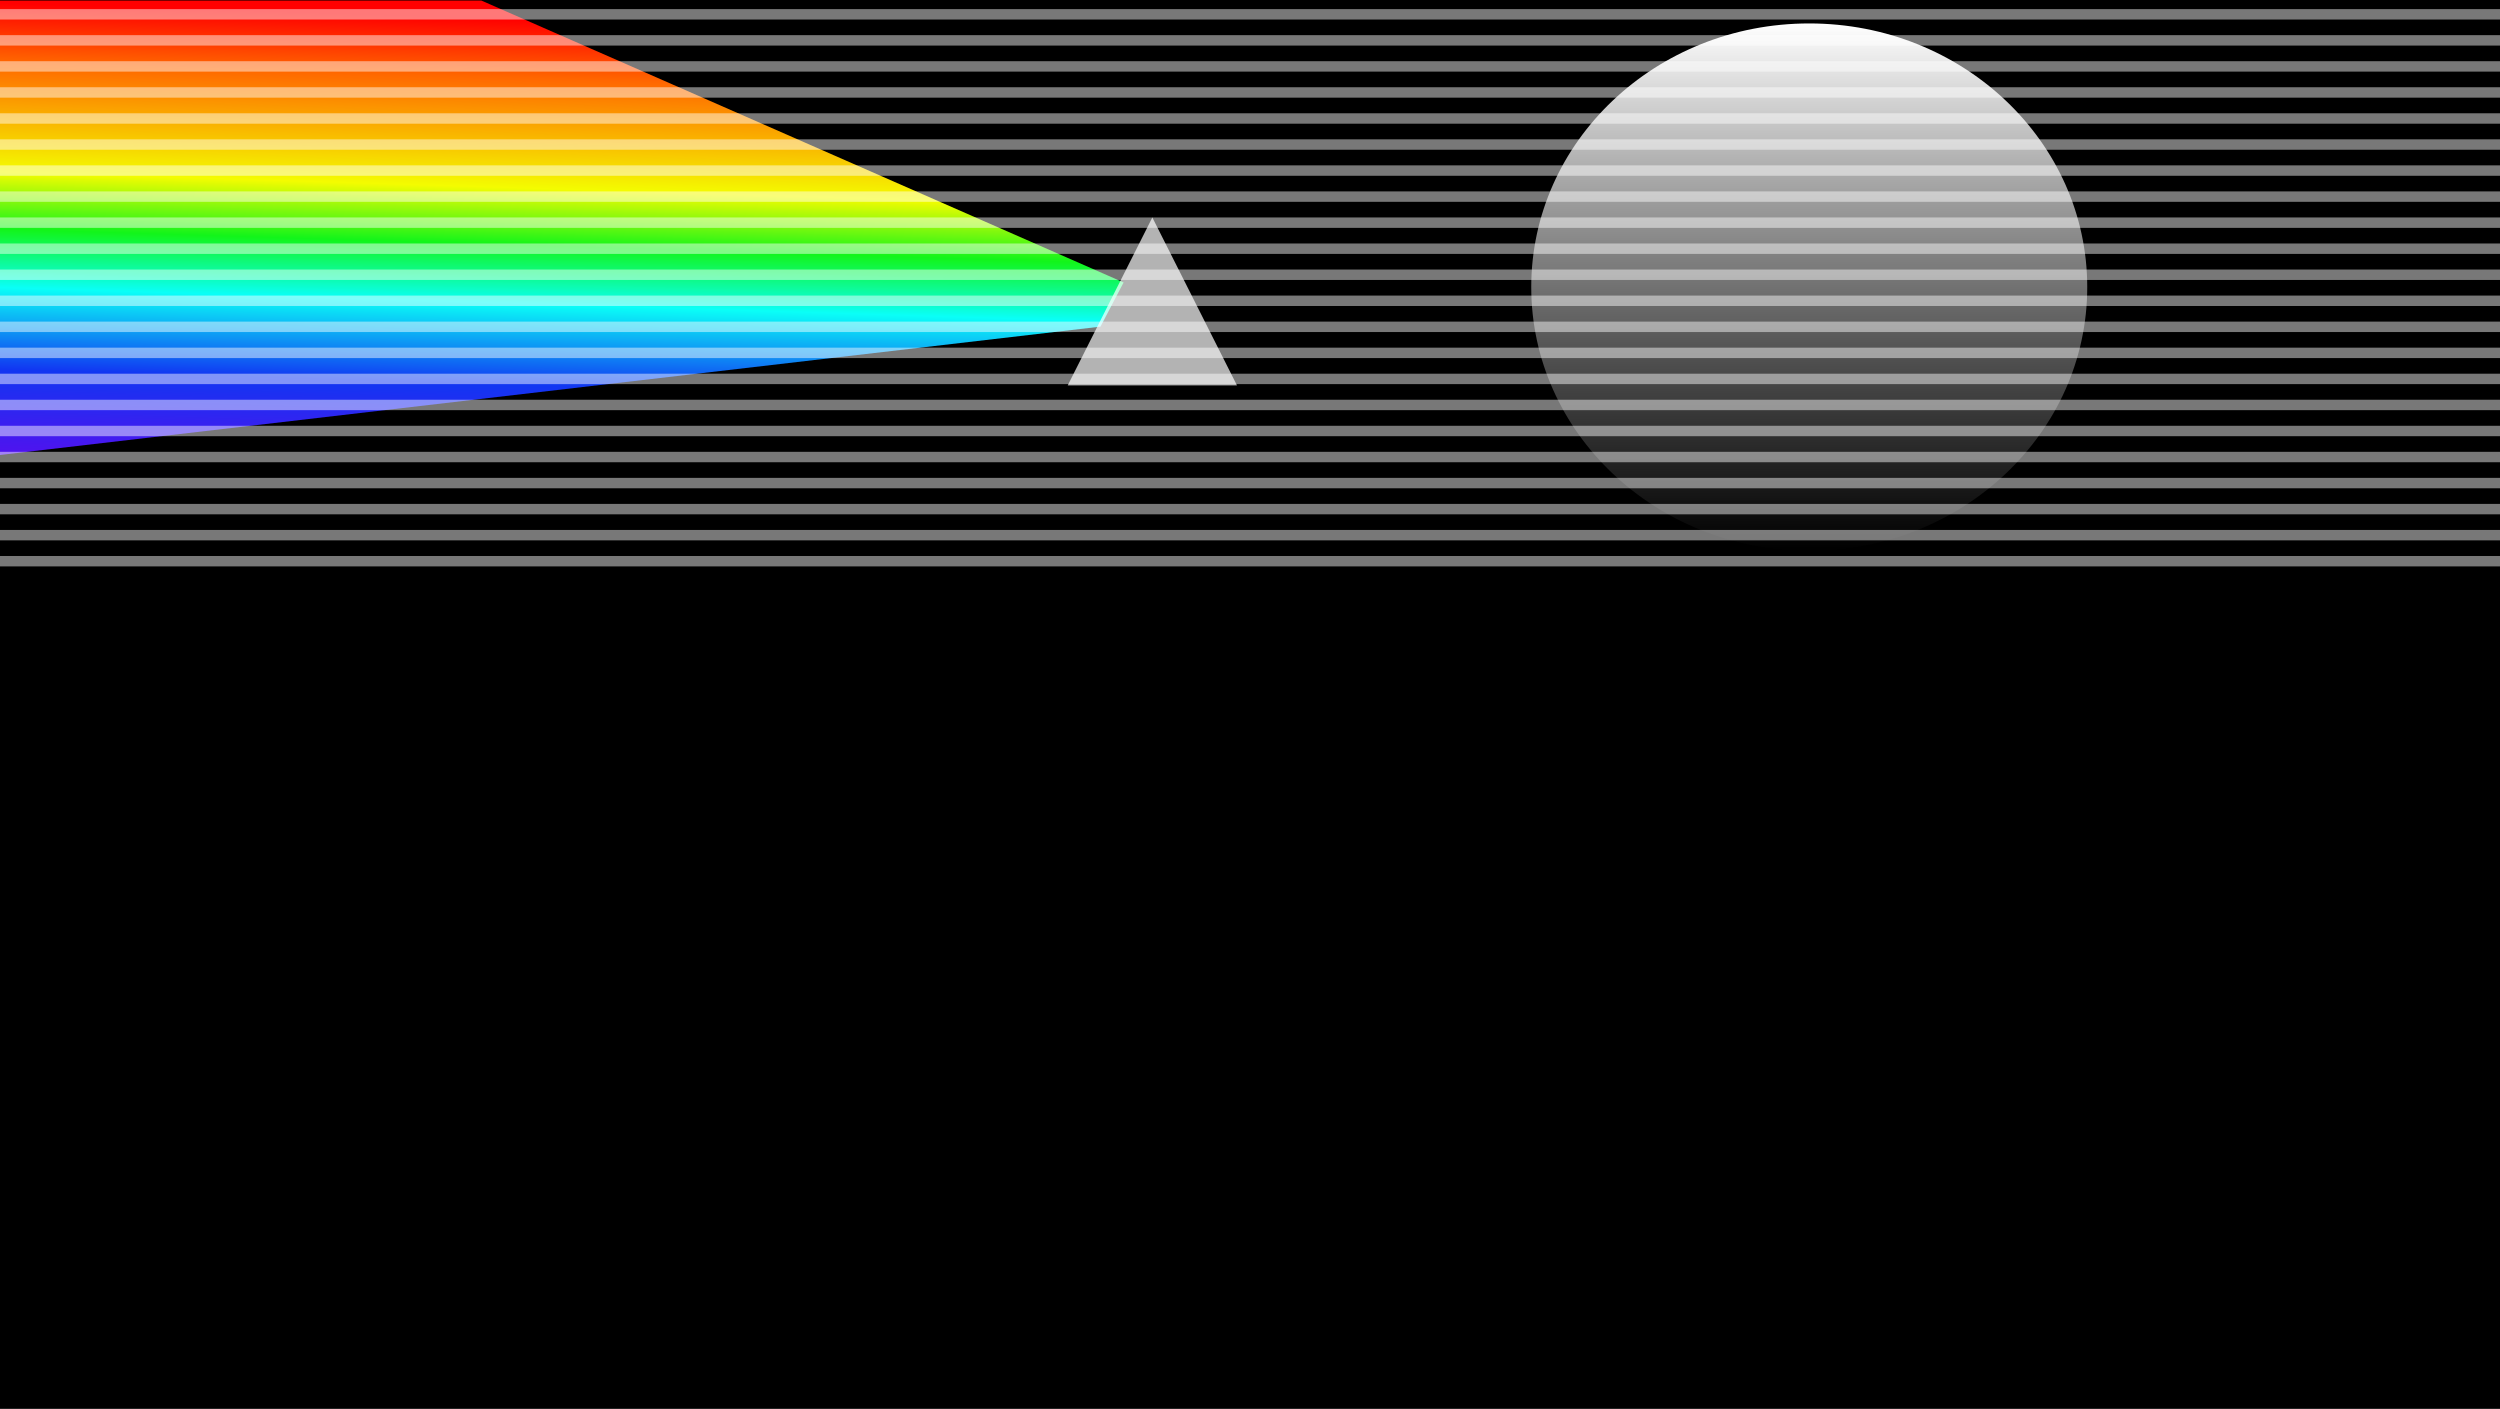
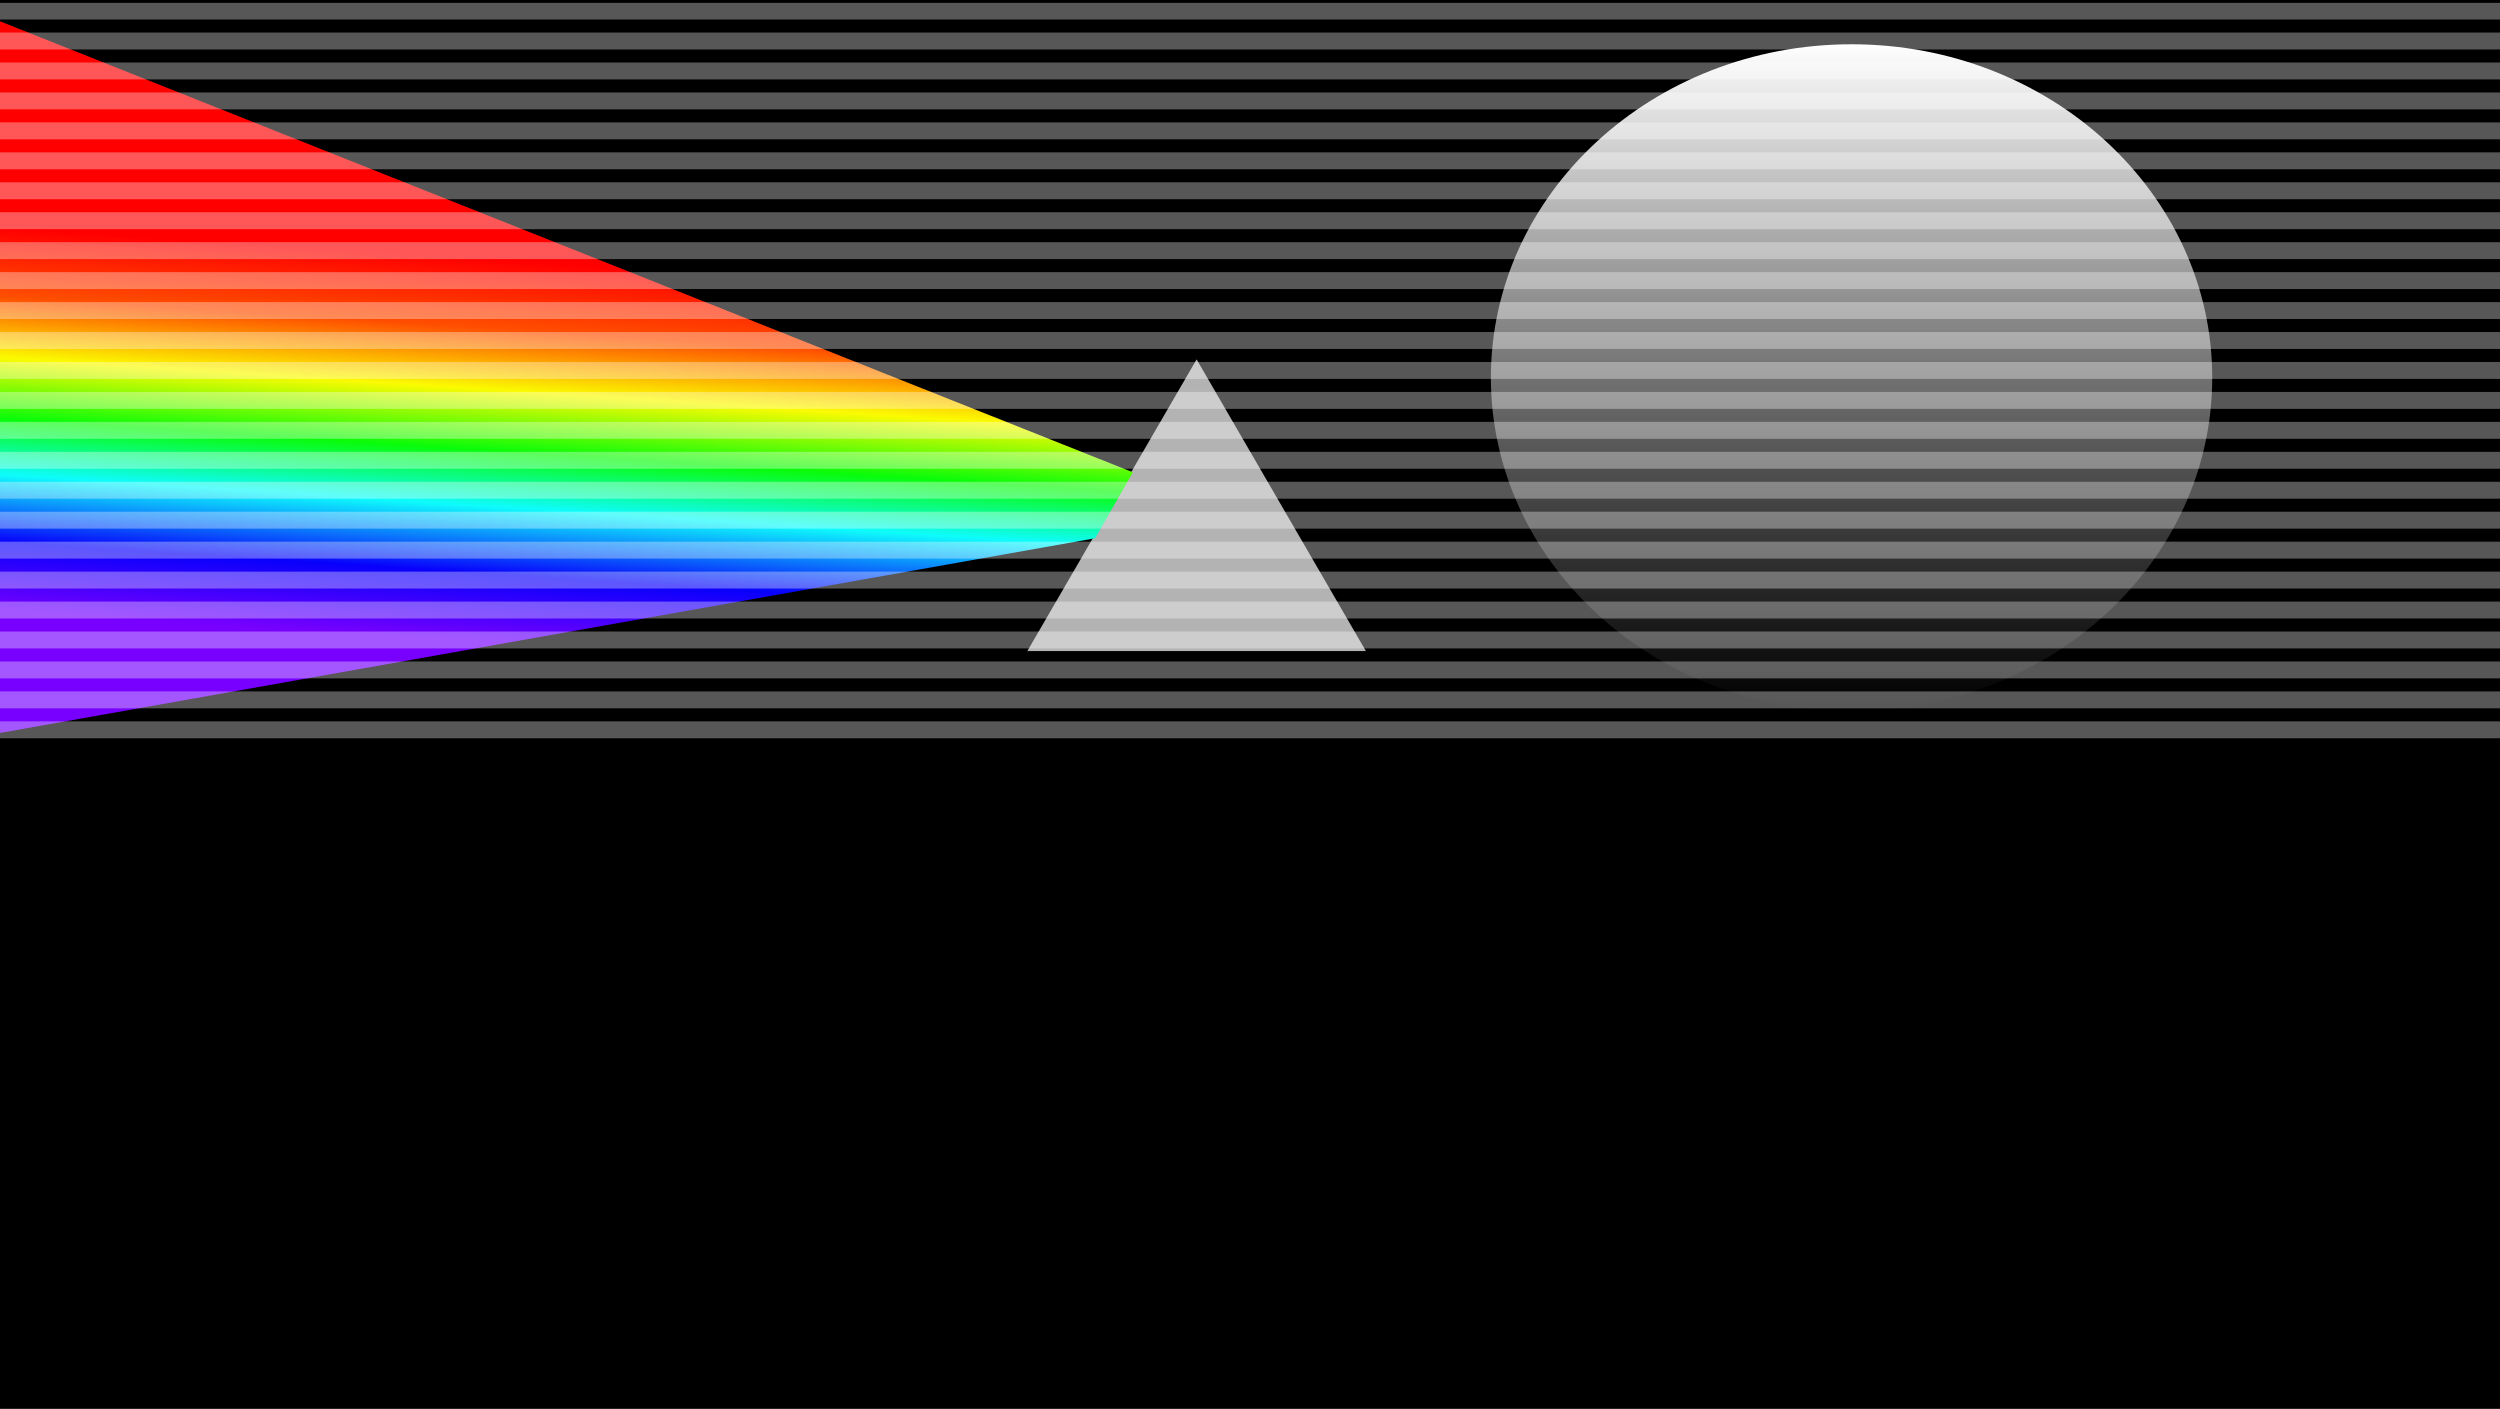
<svg xmlns="http://www.w3.org/2000/svg" width="1920" height="1082" viewBox="0 0 1920 1082">
  <defs>
    <linearGradient id="linear-gradient" x1="0.5" x2="0.5" y2="1" gradientUnits="objectBoundingBox">
      <stop offset="0" stop-color="#fff" />
      <stop offset="1" stop-opacity="0.78" />
    </linearGradient>
-     <linearGradient id="linear-gradient-2" x1="0.513" y1="0.046" x2="0.438" y2="1.028" gradientUnits="objectBoundingBox">
+     <linearGradient id="linear-gradient-2" x1="0.652" y1="0.358" x2="0.597" y2="0.89" gradientUnits="objectBoundingBox">
      <stop offset="0" stop-color="red" />
-       <stop offset="0.129" stop-color="#f60" />
-       <stop offset="0.375" stop-color="#f4fc00" />
-       <stop offset="0.502" stop-color="#12f51a" />
-       <stop offset="0.632" stop-color="#0afff7" />
-       <stop offset="0.814" stop-color="#1136f2" />
-       <stop offset="1" stop-color="#4f13ef" />
+       <stop offset="0.18" stop-color="#ff4f00" />
+       <stop offset="0.339" stop-color="#fbfb00" />
+       <stop offset="0.498" stop-color="#09fc09" />
+       <stop offset="0.644" stop-color="#0efcfc" />
+       <stop offset="0.82" stop-color="#0800fc" />
+       <stop offset="1" stop-color="#70f" />
    </linearGradient>
+     <clipPath id="clip-path">
+       <rect width="1920" height="569" fill="none" />
+     </clipPath>
  </defs>
  <g id="bg4" transform="translate(0 2)">
    <rect id="Rechteck_1" data-name="Rechteck 1" width="1920" height="1082" transform="translate(0 -2)" />
-     <ellipse id="Ellipse_1" data-name="Ellipse 1" cx="213.5" cy="202.5" rx="213.5" ry="202.5" transform="translate(1176 16)" fill="url(#linear-gradient)" />
-     <path id="Pfad_1" data-name="Pfad 1" d="M858.082,214.925,364.75-1.616H-4.848V347.435L840.307,248.86Z" transform="translate(4.848)" fill="url(#linear-gradient-2)" />
-     <path id="Polygon_1" data-name="Polygon 1" d="M65,0l65,129H0Z" transform="translate(820 165)" fill="rgba(255,255,255,0.7)" />
-     <g id="grid" transform="translate(0 -11)" opacity="0.47" style="isolation: isolate">
-       <rect id="Rechteck_2" data-name="Rechteck 2" width="1920" height="8" transform="translate(0 16)" fill="#fff" />
-       <rect id="Rechteck_2-2" data-name="Rechteck 2" width="1920" height="8" transform="translate(0 36)" fill="#fff" />
-       <rect id="Rechteck_2-3" data-name="Rechteck 2" width="1920" height="8" transform="translate(0 56)" fill="#fff" />
-       <rect id="Rechteck_2-4" data-name="Rechteck 2" width="1920" height="8" transform="translate(0 76)" fill="#fff" />
-       <rect id="Rechteck_2-5" data-name="Rechteck 2" width="1920" height="8" transform="translate(0 96)" fill="#fff" />
-       <rect id="Rechteck_2-6" data-name="Rechteck 2" width="1920" height="8" transform="translate(0 116)" fill="#fff" />
-       <rect id="Rechteck_2-7" data-name="Rechteck 2" width="1920" height="8" transform="translate(0 136)" fill="#fff" />
-       <rect id="Rechteck_2-8" data-name="Rechteck 2" width="1920" height="8" transform="translate(0 156)" fill="#fff" />
-       <rect id="Rechteck_2-9" data-name="Rechteck 2" width="1920" height="8" transform="translate(0 176)" fill="#fff" />
-       <rect id="Rechteck_2-10" data-name="Rechteck 2" width="1920" height="8" transform="translate(0 196)" fill="#fff" />
-       <rect id="Rechteck_2-11" data-name="Rechteck 2" width="1920" height="8" transform="translate(0 216)" fill="#fff" />
-       <rect id="Rechteck_2-12" data-name="Rechteck 2" width="1920" height="8" transform="translate(0 236)" fill="#fff" />
-       <rect id="Rechteck_2-13" data-name="Rechteck 2" width="1920" height="8" transform="translate(0 256)" fill="#fff" />
-       <rect id="Rechteck_2-14" data-name="Rechteck 2" width="1920" height="8" transform="translate(0 276)" fill="#fff" />
-       <rect id="Rechteck_2-15" data-name="Rechteck 2" width="1920" height="8" transform="translate(0 296)" fill="#fff" />
-       <rect id="Rechteck_2-16" data-name="Rechteck 2" width="1920" height="8" transform="translate(0 316)" fill="#fff" />
-       <rect id="Rechteck_2-17" data-name="Rechteck 2" width="1920" height="8" transform="translate(0 336)" fill="#fff" />
-       <rect id="Rechteck_2-18" data-name="Rechteck 2" width="1920" height="8" transform="translate(0 356)" fill="#fff" />
-       <rect id="Rechteck_2-19" data-name="Rechteck 2" width="1920" height="8" transform="translate(0 376)" fill="#fff" />
-       <rect id="Rechteck_2-20" data-name="Rechteck 2" width="1920" height="8" transform="translate(0 396)" fill="#fff" />
-       <rect id="Rechteck_2-21" data-name="Rechteck 2" width="1920" height="8" transform="translate(0 416)" fill="#fff" />
-       <rect id="Rechteck_2-22" data-name="Rechteck 2" width="1920" height="8" transform="translate(0 436)" fill="#fff" />
+     <ellipse id="Ellipse_1" data-name="Ellipse 1" cx="277" cy="256" rx="277" ry="256" transform="translate(1145 32)" fill="url(#linear-gradient)" />
+     <path id="Polygon_1" data-name="Polygon 1" d="M130,0,260,224H0Z" transform="translate(789 274)" fill="rgba(255,255,255,0.7)" />
+     <path id="Pfad_1" data-name="Pfad 1" d="M870.076,360.726,0,14.343V560.905L841.144,411.348Z" fill="url(#linear-gradient-2)" />
+     <g id="Wiederholungsraster_1" data-name="Wiederholungsraster 1" opacity="0.34" clip-path="url(#clip-path)">
+       <g transform="translate(0 -145)">
+         <rect id="Rechteck_2" data-name="Rechteck 2" width="1920" height="13" transform="translate(0 145)" fill="#fff" />
+       </g>
+       <g transform="translate(0 -122)">
+         <rect id="Rechteck_2-2" data-name="Rechteck 2" width="1920" height="13" transform="translate(0 145)" fill="#fff" />
+       </g>
+       <g transform="translate(0 -99)">
+         <rect id="Rechteck_2-3" data-name="Rechteck 2" width="1920" height="13" transform="translate(0 145)" fill="#fff" />
+       </g>
+       <g transform="translate(0 -76)">
+         <rect id="Rechteck_2-4" data-name="Rechteck 2" width="1920" height="13" transform="translate(0 145)" fill="#fff" />
+       </g>
+       <g transform="translate(0 -53)">
+         <rect id="Rechteck_2-5" data-name="Rechteck 2" width="1920" height="13" transform="translate(0 145)" fill="#fff" />
+       </g>
+       <g transform="translate(0 -30)">
+         <rect id="Rechteck_2-6" data-name="Rechteck 2" width="1920" height="13" transform="translate(0 145)" fill="#fff" />
+       </g>
+       <g transform="translate(0 -7)">
+         <rect id="Rechteck_2-7" data-name="Rechteck 2" width="1920" height="13" transform="translate(0 145)" fill="#fff" />
+       </g>
+       <g transform="translate(0 16)">
+         <rect id="Rechteck_2-8" data-name="Rechteck 2" width="1920" height="13" transform="translate(0 145)" fill="#fff" />
+       </g>
+       <g transform="translate(0 39)">
+         <rect id="Rechteck_2-9" data-name="Rechteck 2" width="1920" height="13" transform="translate(0 145)" fill="#fff" />
+       </g>
+       <g transform="translate(0 62)">
+         <rect id="Rechteck_2-10" data-name="Rechteck 2" width="1920" height="13" transform="translate(0 145)" fill="#fff" />
+       </g>
+       <g transform="translate(0 85)">
+         <rect id="Rechteck_2-11" data-name="Rechteck 2" width="1920" height="13" transform="translate(0 145)" fill="#fff" />
+       </g>
+       <g transform="translate(0 108)">
+         <rect id="Rechteck_2-12" data-name="Rechteck 2" width="1920" height="13" transform="translate(0 145)" fill="#fff" />
+       </g>
+       <g transform="translate(0 131)">
+         <rect id="Rechteck_2-13" data-name="Rechteck 2" width="1920" height="13" transform="translate(0 145)" fill="#fff" />
+       </g>
+       <g transform="translate(0 154)">
+         <rect id="Rechteck_2-14" data-name="Rechteck 2" width="1920" height="13" transform="translate(0 145)" fill="#fff" />
+       </g>
+       <g transform="translate(0 177)">
+         <rect id="Rechteck_2-15" data-name="Rechteck 2" width="1920" height="13" transform="translate(0 145)" fill="#fff" />
+       </g>
+       <g transform="translate(0 200)">
+         <rect id="Rechteck_2-16" data-name="Rechteck 2" width="1920" height="13" transform="translate(0 145)" fill="#fff" />
+       </g>
+       <g transform="translate(0 223)">
+         <rect id="Rechteck_2-17" data-name="Rechteck 2" width="1920" height="13" transform="translate(0 145)" fill="#fff" />
+       </g>
+       <g transform="translate(0 246)">
+         <rect id="Rechteck_2-18" data-name="Rechteck 2" width="1920" height="13" transform="translate(0 145)" fill="#fff" />
+       </g>
+       <g transform="translate(0 269)">
+         <rect id="Rechteck_2-19" data-name="Rechteck 2" width="1920" height="13" transform="translate(0 145)" fill="#fff" />
+       </g>
+       <g transform="translate(0 292)">
+         <rect id="Rechteck_2-20" data-name="Rechteck 2" width="1920" height="13" transform="translate(0 145)" fill="#fff" />
+       </g>
+       <g transform="translate(0 315)">
+         <rect id="Rechteck_2-21" data-name="Rechteck 2" width="1920" height="13" transform="translate(0 145)" fill="#fff" />
+       </g>
+       <g transform="translate(0 338)">
+         <rect id="Rechteck_2-22" data-name="Rechteck 2" width="1920" height="13" transform="translate(0 145)" fill="#fff" />
+       </g>
+       <g transform="translate(0 361)">
+         <rect id="Rechteck_2-23" data-name="Rechteck 2" width="1920" height="13" transform="translate(0 145)" fill="#fff" />
+       </g>
+       <g transform="translate(0 384)">
+         <rect id="Rechteck_2-24" data-name="Rechteck 2" width="1920" height="13" transform="translate(0 145)" fill="#fff" />
+       </g>
+       <g transform="translate(0 407)">
+         <rect id="Rechteck_2-25" data-name="Rechteck 2" width="1920" height="13" transform="translate(0 145)" fill="#fff" />
+       </g>
    </g>
  </g>
</svg>
